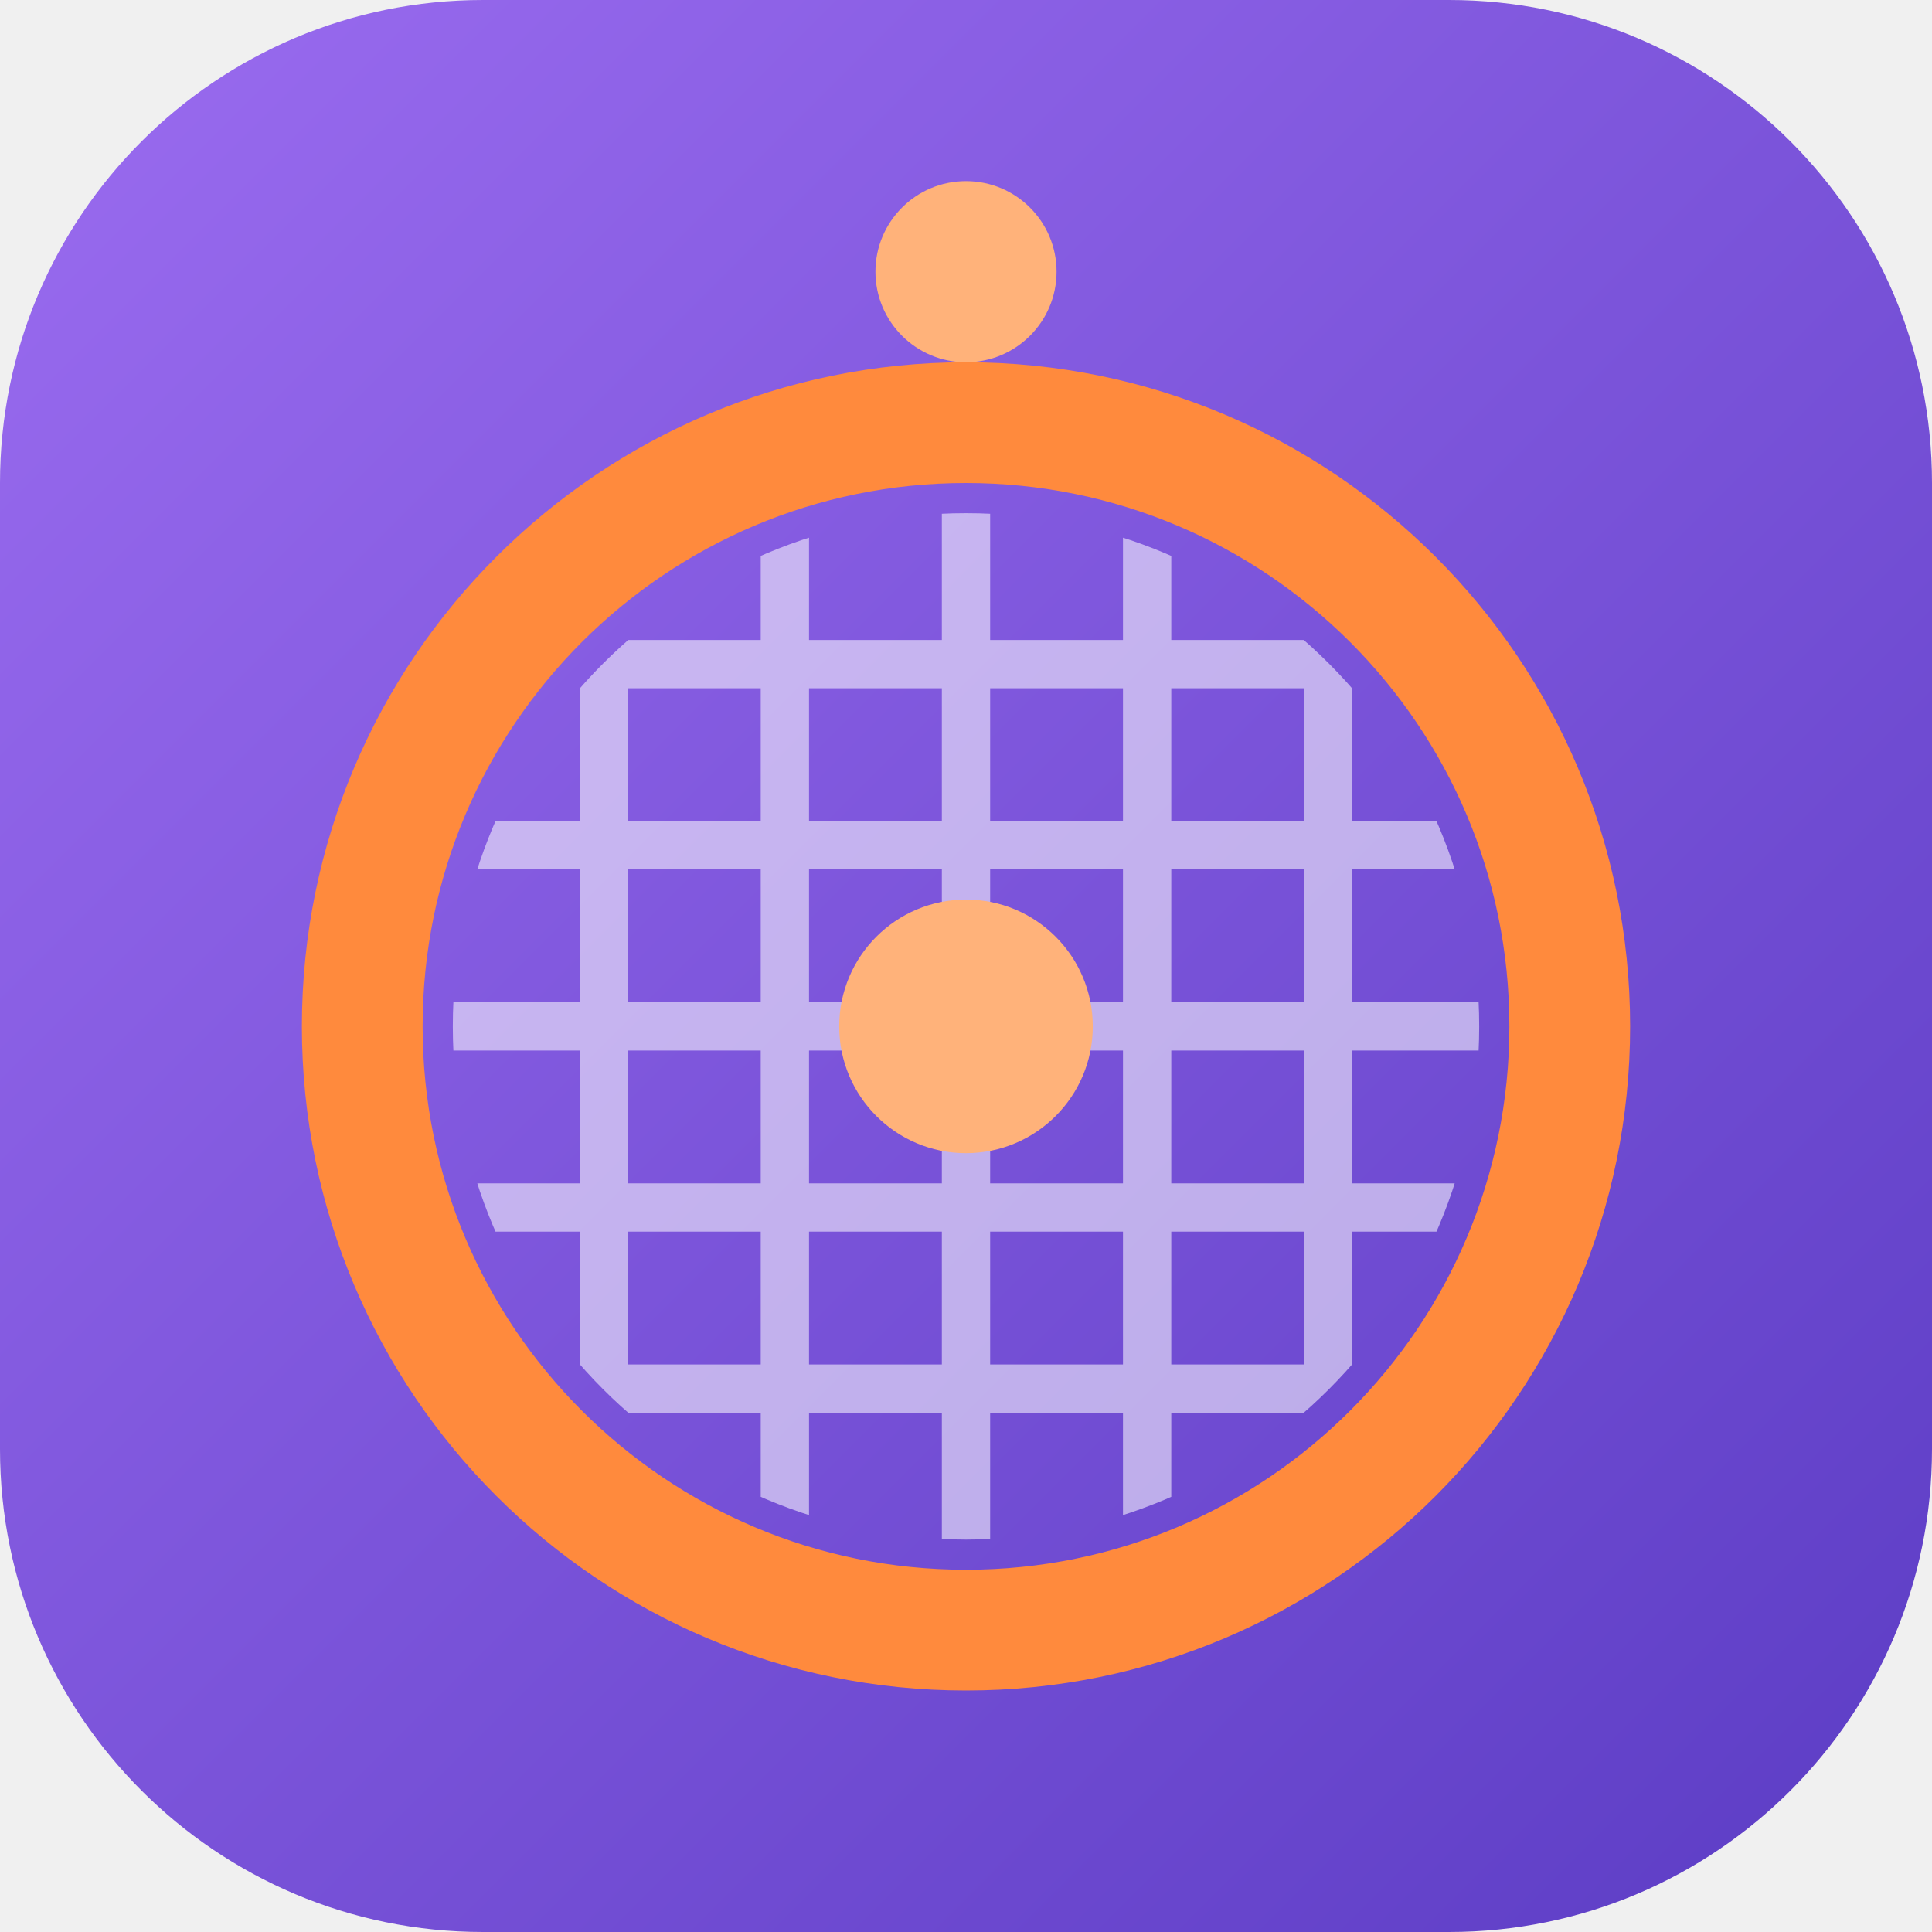
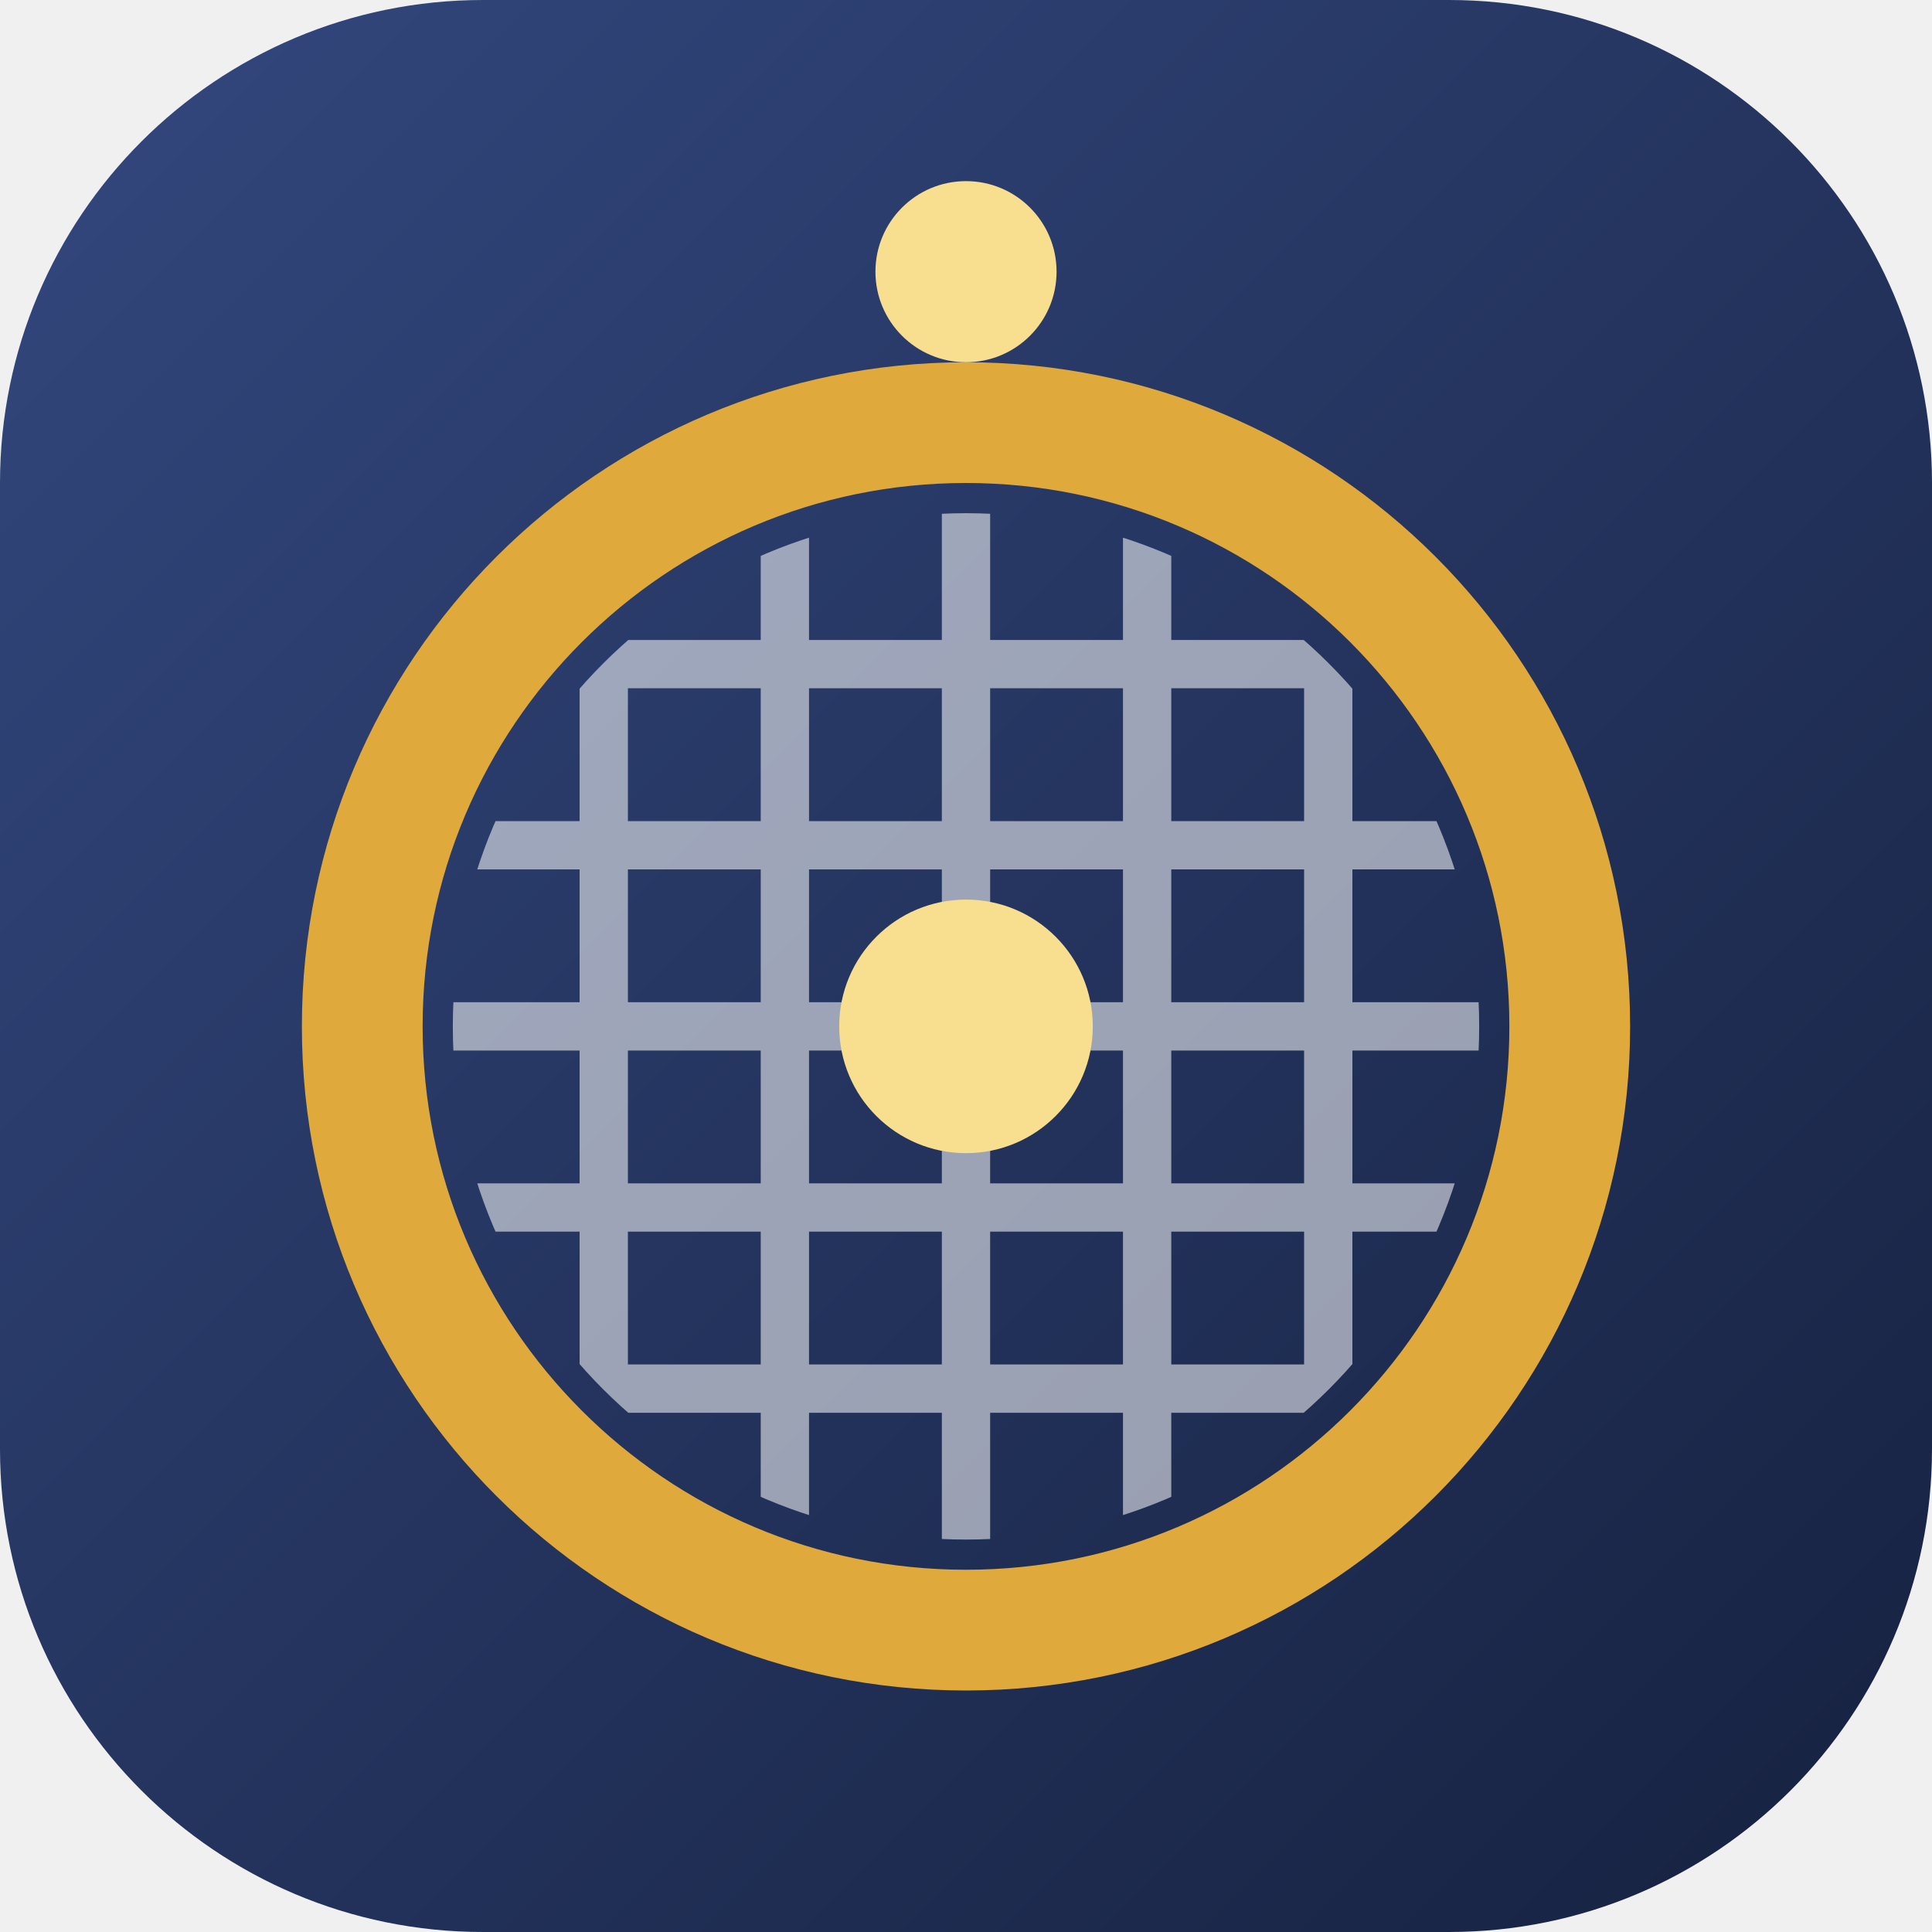
<svg xmlns="http://www.w3.org/2000/svg" viewBox="0 0 64 64">
  <defs>
    <linearGradient id="g" x1="0" y1="0" x2="1" y2="1">
-       <stop offset="0" stop-color="#9b6cf0" />
-       <stop offset="1" stop-color="#5b3cc4" />
+       <stop offset="0" stop-color="#33487f" />
+       <stop offset="1" stop-color="#16213f" />
    </linearGradient>
    <clipPath id="c">
      <circle cx="32" cy="34" r="17" />
    </clipPath>
  </defs>
  <rect width="64" height="64" rx="16" fill="url(#g)" />
-   <circle cx="32" cy="34" r="20" fill="none" stroke="#ff8a3d" stroke-width="4" />
+   <circle cx="32" cy="34" r="20" fill="none" stroke="#e0a93b" stroke-width="4" />
  <g clip-path="url(#c)" stroke="#ffffff" stroke-opacity=".55" stroke-width="1.6">
    <path d="M14 22h36M14 28h36M14 34h36M14 40h36M14 46h36M20 14v40M26 14v40M32 14v40M38 14v40M44 14v40" />
  </g>
-   <circle cx="32" cy="34" r="4.2" fill="#ffb27a" />
-   <circle cx="32" cy="9" r="3" fill="#ffb27a" />
+   <circle cx="32" cy="34" r="4.2" fill="#f8de8f" />
+   <circle cx="32" cy="9" r="3" fill="#f8de8f" />
</svg>
